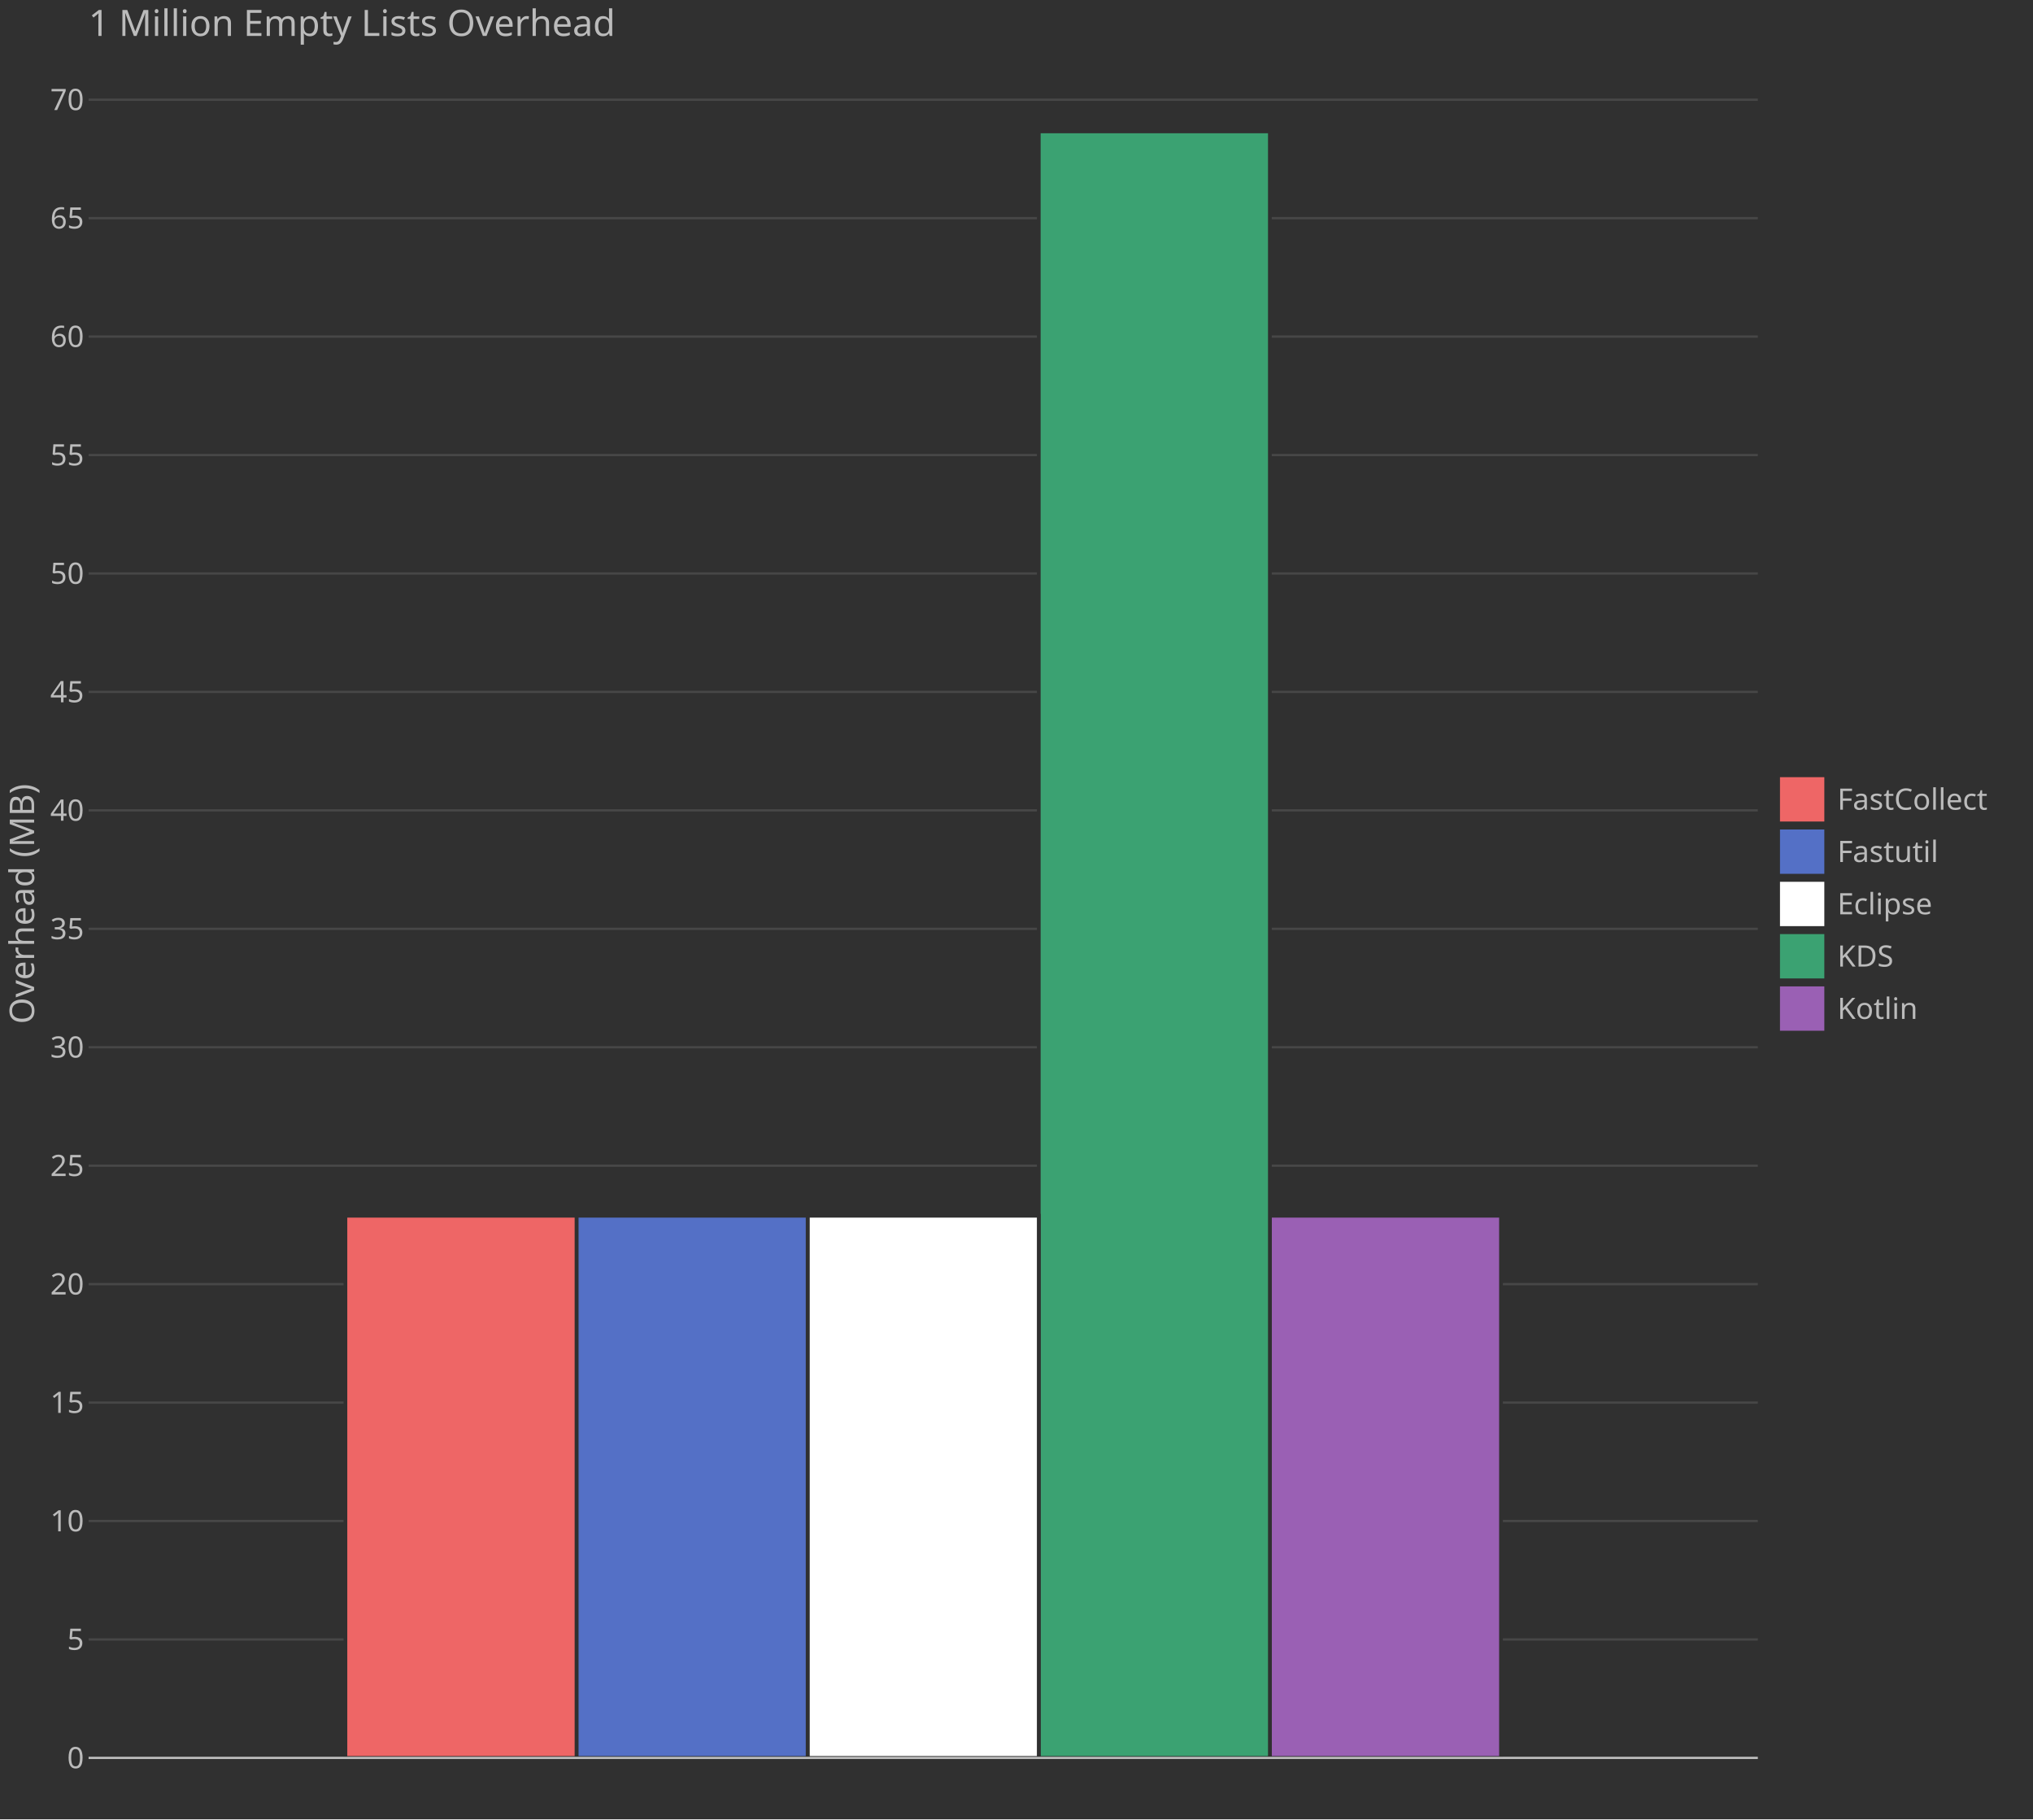
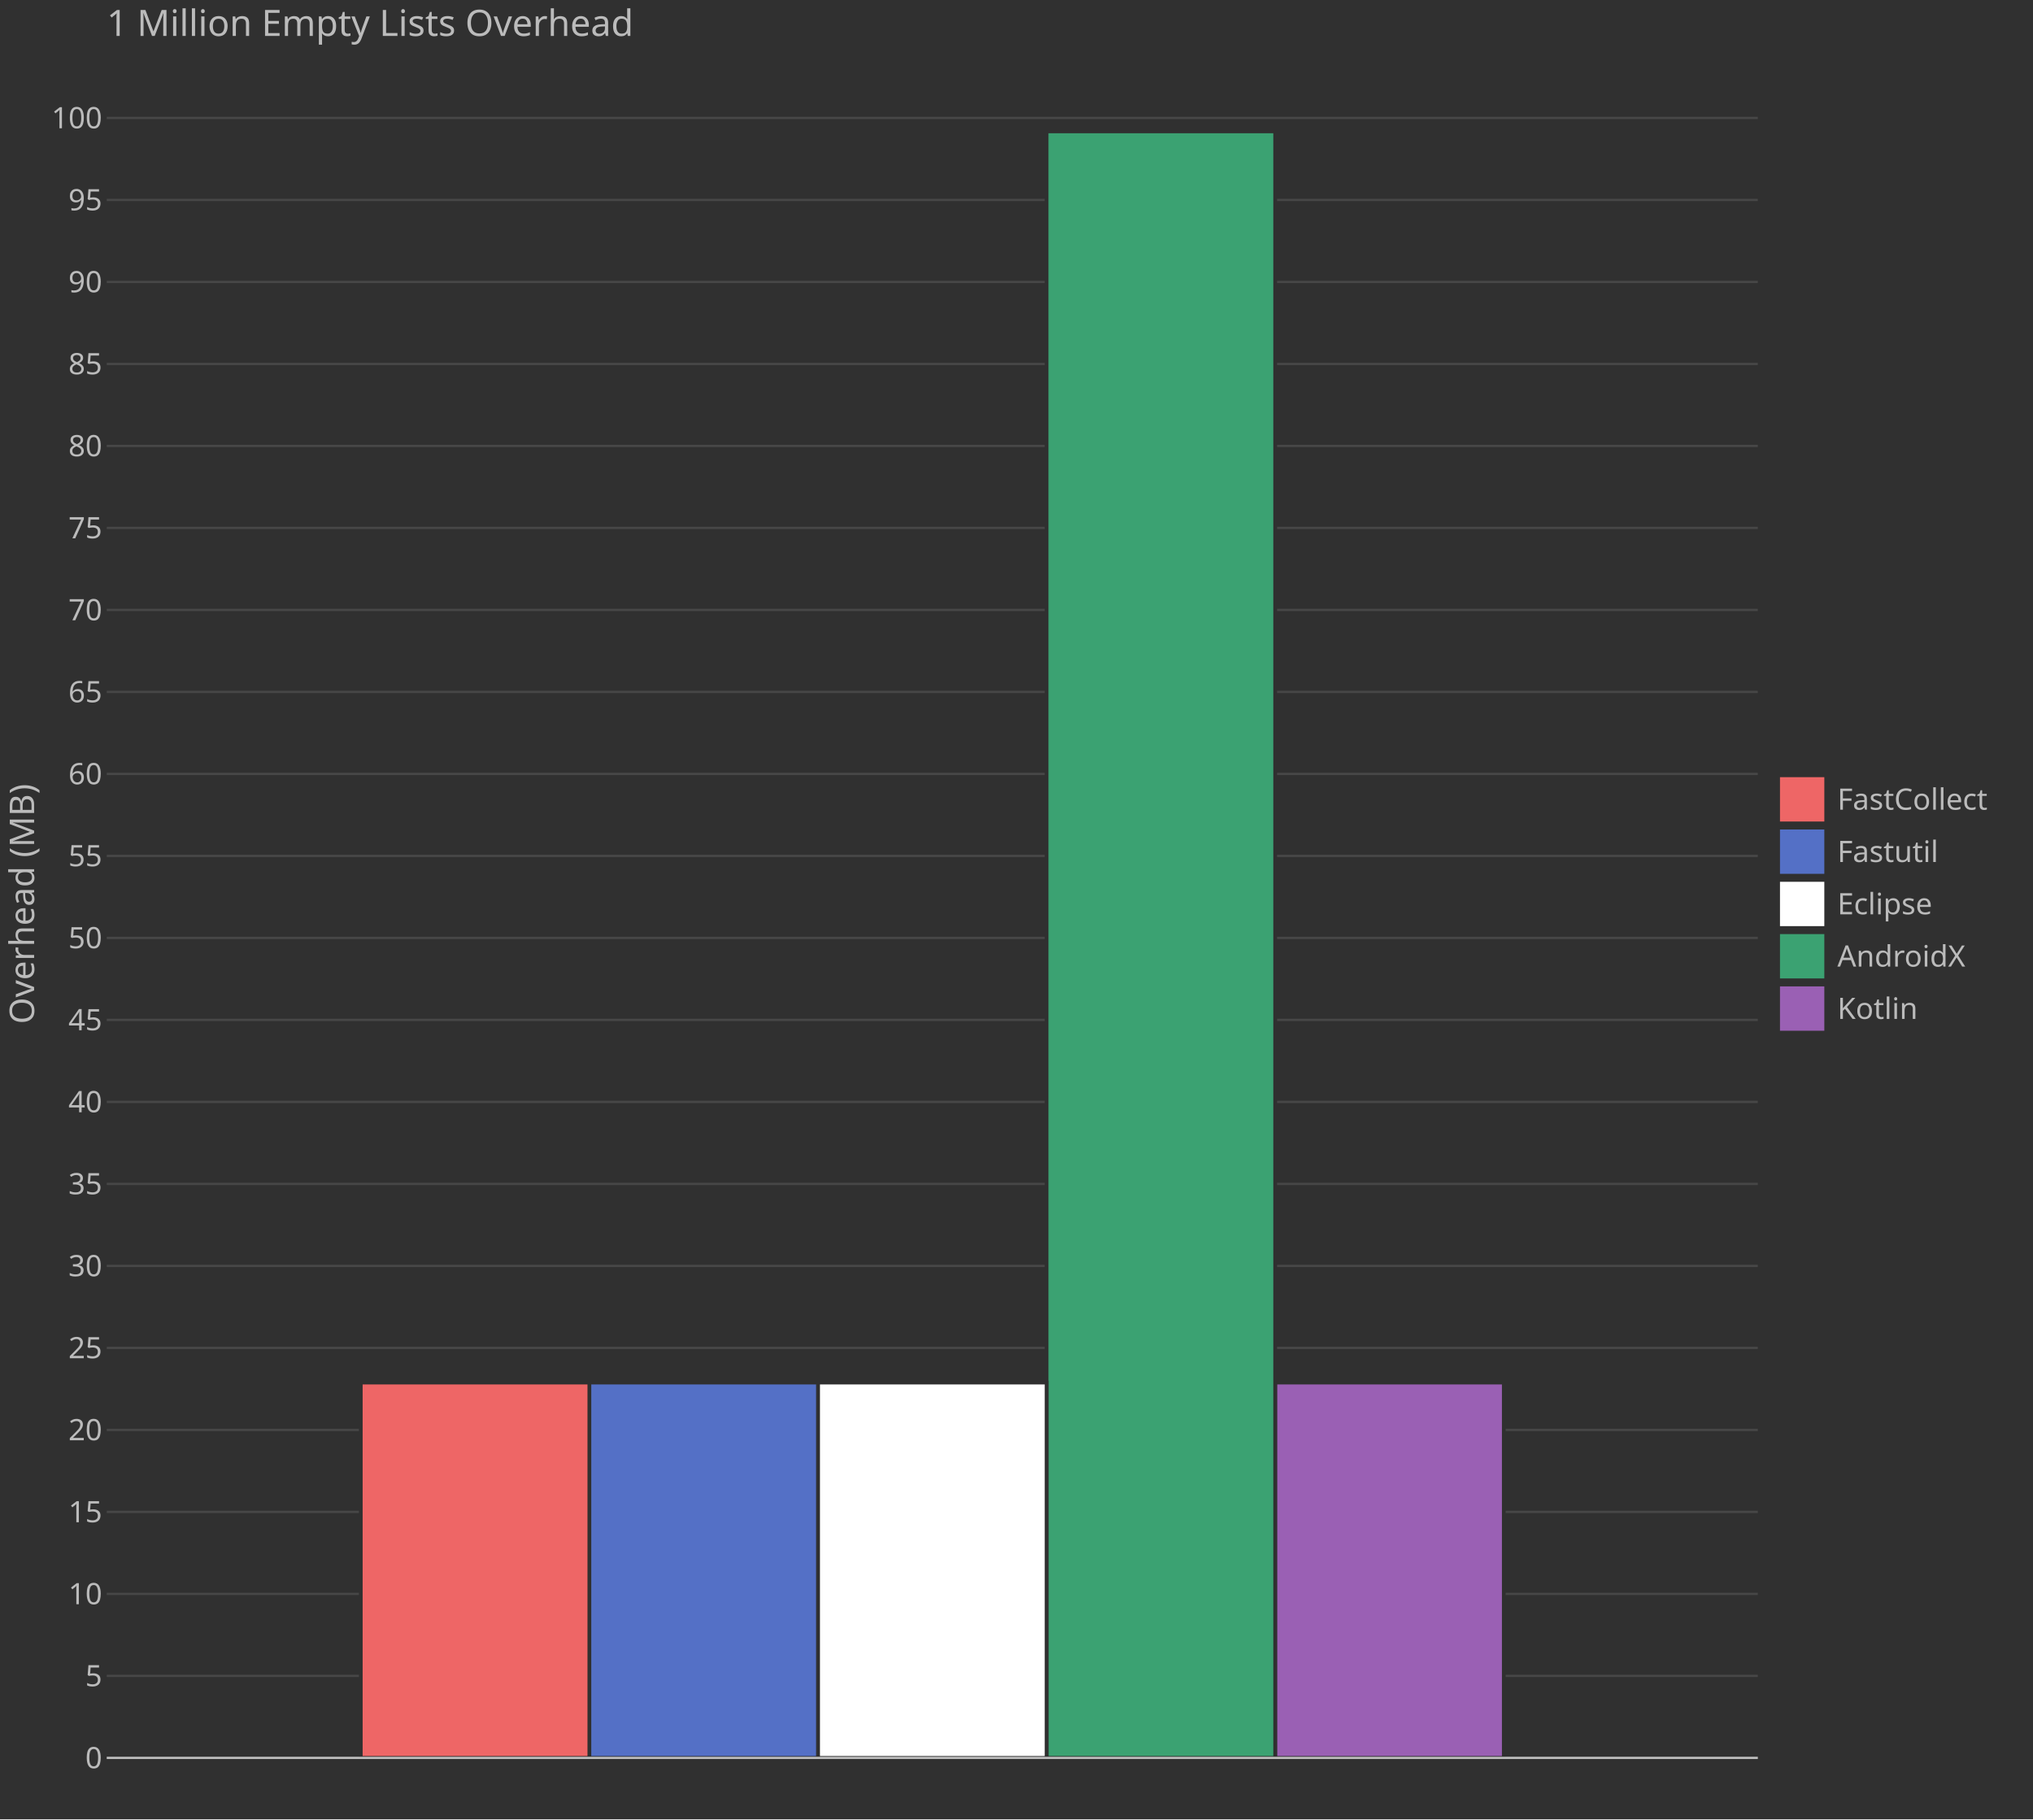
<svg xmlns="http://www.w3.org/2000/svg" display="block" class="plt-container" width="894.0" height="800.0">
  <style type="text/css">
  .plt-container {
   font-family: sans-serif;
   user-select: none;
   -webkit-user-select: none;
   -moz-user-select: none;
   -ms-user-select: none;
}
text {
   text-rendering: optimizeLegibility;
}
- #pwuz3h9 .plot-title {
+ #p5OCY8C .plot-title {
fill: #bbbbbb;
font-weight: normal;
   font-style: normal;font-family: sans-serif;
font-size: 16.0px;

}
- #pwuz3h9 .plot-subtitle {
+ #p5OCY8C .plot-subtitle {
fill: #bbbbbb;
font-weight: normal;
   font-style: normal;font-family: sans-serif;
font-size: 15.0px;

}
- #pwuz3h9 .plot-caption {
- fill: #bbbbbb;
- font-weight: normal;
-    font-style: normal;font-family: sans-serif;
- font-size: 13.0px;
- 
- }
- #pwuz3h9 .hyperlink-element {
+ #p5OCY8C .plot-caption {
+ fill: #bbbbbb;
+ font-weight: normal;
+    font-style: normal;font-family: sans-serif;
+ font-size: 13.0px;
+ 
+ }
+ #p5OCY8C .hyperlink-element {
fill: #118ed8;
font-weight: normal;
   font-style: normal;
}
- #pwuz3h9 .legend-title {
+ #p5OCY8C .legend-title {
fill: #bbbbbb;
font-weight: normal;
   font-style: normal;font-family: sans-serif;
font-size: 15.0px;

}
- #pwuz3h9 .legend-item {
- fill: #bbbbbb;
- font-weight: normal;
-    font-style: normal;font-family: sans-serif;
- font-size: 13.0px;
- 
- }
- #pwuz3h9 .axis-title-x {
+ #p5OCY8C .legend-item {
+ fill: #bbbbbb;
+ font-weight: normal;
+    font-style: normal;font-family: sans-serif;
+ font-size: 13.0px;
+ 
+ }
+ #p5OCY8C .axis-title-x {
fill: #bbbbbb;
font-weight: normal;
   font-style: normal;font-family: sans-serif;
font-size: 15.0px;

}
- #pwuz3h9 .axis-text-x {
- fill: #bbbbbb;
- font-weight: normal;
-    font-style: normal;font-family: sans-serif;
- font-size: 13.0px;
- 
- }
- #du3X7P2 .axis-tooltip-text-x {
+ #p5OCY8C .axis-text-x {
+ fill: #bbbbbb;
+ font-weight: normal;
+    font-style: normal;font-family: sans-serif;
+ font-size: 13.0px;
+ 
+ }
+ #dtXWwF7 .axis-tooltip-text-x {
fill: #303030;
font-weight: normal;
   font-style: normal;font-family: sans-serif;
font-size: 13.0px;

}
- #pwuz3h9 .axis-title-y {
+ #p5OCY8C .axis-title-y {
fill: #bbbbbb;
font-weight: normal;
   font-style: normal;font-family: sans-serif;
font-size: 15.0px;

}
- #pwuz3h9 .axis-text-y {
- fill: #bbbbbb;
- font-weight: normal;
-    font-style: normal;font-family: sans-serif;
- font-size: 13.0px;
- 
- }
- #du3X7P2 .axis-tooltip-text-y {
+ #p5OCY8C .axis-text-y {
+ fill: #bbbbbb;
+ font-weight: normal;
+    font-style: normal;font-family: sans-serif;
+ font-size: 13.0px;
+ 
+ }
+ #dtXWwF7 .axis-tooltip-text-y {
fill: #303030;
font-weight: normal;
   font-style: normal;font-family: sans-serif;
font-size: 13.0px;

}
- #pwuz3h9 .facet-strip-text-x {
- fill: #bbbbbb;
- font-weight: normal;
-    font-style: normal;font-family: sans-serif;
- font-size: 13.0px;
- 
- }
- #pwuz3h9 .facet-strip-text-y {
- fill: #bbbbbb;
- font-weight: normal;
-    font-style: normal;font-family: sans-serif;
- font-size: 13.0px;
- 
- }
- #du3X7P2 .tooltip-text {
- fill: #bbbbbb;
- font-weight: normal;
-    font-style: normal;font-family: sans-serif;
- font-size: 13.0px;
- 
- }
- #du3X7P2 .tooltip-title {
+ #p5OCY8C .facet-strip-text-x {
+ fill: #bbbbbb;
+ font-weight: normal;
+    font-style: normal;font-family: sans-serif;
+ font-size: 13.0px;
+ 
+ }
+ #p5OCY8C .facet-strip-text-y {
+ fill: #bbbbbb;
+ font-weight: normal;
+    font-style: normal;font-family: sans-serif;
+ font-size: 13.0px;
+ 
+ }
+ #dtXWwF7 .tooltip-text {
+ fill: #bbbbbb;
+ font-weight: normal;
+    font-style: normal;font-family: sans-serif;
+ font-size: 13.0px;
+ 
+ }
+ #dtXWwF7 .tooltip-title {
fill: #bbbbbb;
font-weight: bold;
   font-style: normal;font-family: sans-serif;
font-size: 13.0px;

}
- #du3X7P2 .tooltip-label {
+ #dtXWwF7 .tooltip-label {
fill: #bbbbbb;
font-weight: bold;
   font-style: normal;font-family: sans-serif;
font-size: 13.0px;

}

  </style>
-   <g id="pwuz3h9">
+   <g id="p5OCY8C">
    <path fill-rule="evenodd" fill="rgb(48,48,48)" fill-opacity="1.0" d="M0.0 0.0 L0.0 800.0 L894.0 800.0 L894.0 0.0 Z">
    </path>
    <g transform="translate(21.0 22.0 ) ">
      <g>
-         <g transform="translate(17.96121 0.0 ) ">
+         <g transform="translate(25.94182 0.0 ) ">
          <g>
          </g>
        </g>
-         <g transform="translate(17.96121 0.0 ) ">
+         <g transform="translate(25.94182 0.0 ) ">
          <g>
-             <line x1="0.0" y1="751.0" x2="734.023" y2="751.0" stroke="rgb(71,71,71)" stroke-opacity="1.0" stroke-width="1.0" fill="none">
-             </line>
-             <line x1="0.0" y1="698.918" x2="734.023" y2="698.918" stroke="rgb(71,71,71)" stroke-opacity="1.0" stroke-width="1.0" fill="none">
-             </line>
-             <line x1="0.0" y1="646.836" x2="734.023" y2="646.836" stroke="rgb(71,71,71)" stroke-opacity="1.0" stroke-width="1.0" fill="none">
-             </line>
-             <line x1="0.0" y1="594.754" x2="734.023" y2="594.754" stroke="rgb(71,71,71)" stroke-opacity="1.0" stroke-width="1.0" fill="none">
-             </line>
-             <line x1="0.0" y1="542.672" x2="734.023" y2="542.672" stroke="rgb(71,71,71)" stroke-opacity="1.0" stroke-width="1.0" fill="none">
-             </line>
-             <line x1="0.0" y1="490.59" x2="734.023" y2="490.59" stroke="rgb(71,71,71)" stroke-opacity="1.0" stroke-width="1.0" fill="none">
-             </line>
-             <line x1="0.0" y1="438.508" x2="734.023" y2="438.508" stroke="rgb(71,71,71)" stroke-opacity="1.0" stroke-width="1.0" fill="none">
-             </line>
-             <line x1="0.0" y1="386.426" x2="734.023" y2="386.426" stroke="rgb(71,71,71)" stroke-opacity="1.0" stroke-width="1.0" fill="none">
-             </line>
-             <line x1="0.0" y1="334.344" x2="734.023" y2="334.344" stroke="rgb(71,71,71)" stroke-opacity="1.0" stroke-width="1.0" fill="none">
-             </line>
-             <line x1="0.0" y1="282.262" x2="734.023" y2="282.262" stroke="rgb(71,71,71)" stroke-opacity="1.0" stroke-width="1.0" fill="none">
-             </line>
-             <line x1="0.0" y1="230.18" x2="734.023" y2="230.18" stroke="rgb(71,71,71)" stroke-opacity="1.0" stroke-width="1.0" fill="none">
-             </line>
-             <line x1="0.0" y1="178.097" x2="734.023" y2="178.097" stroke="rgb(71,71,71)" stroke-opacity="1.0" stroke-width="1.0" fill="none">
-             </line>
-             <line x1="0.0" y1="126.015" x2="734.023" y2="126.015" stroke="rgb(71,71,71)" stroke-opacity="1.0" stroke-width="1.0" fill="none">
-             </line>
-             <line x1="0.0" y1="73.933" x2="734.023" y2="73.933" stroke="rgb(71,71,71)" stroke-opacity="1.0" stroke-width="1.0" fill="none">
-             </line>
-             <line x1="0.0" y1="21.851" x2="734.023" y2="21.851" stroke="rgb(71,71,71)" stroke-opacity="1.0" stroke-width="1.0" fill="none">
+             <line x1="0.0" y1="751.0" x2="726.043" y2="751.0" stroke="rgb(71,71,71)" stroke-opacity="1.0" stroke-width="1.0" fill="none">
+             </line>
+             <line x1="0.0" y1="714.943" x2="726.043" y2="714.943" stroke="rgb(71,71,71)" stroke-opacity="1.0" stroke-width="1.0" fill="none">
+             </line>
+             <line x1="0.0" y1="678.886" x2="726.043" y2="678.886" stroke="rgb(71,71,71)" stroke-opacity="1.0" stroke-width="1.0" fill="none">
+             </line>
+             <line x1="0.0" y1="642.83" x2="726.043" y2="642.83" stroke="rgb(71,71,71)" stroke-opacity="1.0" stroke-width="1.0" fill="none">
+             </line>
+             <line x1="0.0" y1="606.773" x2="726.043" y2="606.773" stroke="rgb(71,71,71)" stroke-opacity="1.0" stroke-width="1.0" fill="none">
+             </line>
+             <line x1="0.0" y1="570.716" x2="726.043" y2="570.716" stroke="rgb(71,71,71)" stroke-opacity="1.0" stroke-width="1.0" fill="none">
+             </line>
+             <line x1="0.0" y1="534.659" x2="726.043" y2="534.659" stroke="rgb(71,71,71)" stroke-opacity="1.0" stroke-width="1.0" fill="none">
+             </line>
+             <line x1="0.0" y1="498.602" x2="726.043" y2="498.602" stroke="rgb(71,71,71)" stroke-opacity="1.0" stroke-width="1.0" fill="none">
+             </line>
+             <line x1="0.0" y1="462.546" x2="726.043" y2="462.546" stroke="rgb(71,71,71)" stroke-opacity="1.0" stroke-width="1.0" fill="none">
+             </line>
+             <line x1="0.0" y1="426.489" x2="726.043" y2="426.489" stroke="rgb(71,71,71)" stroke-opacity="1.0" stroke-width="1.0" fill="none">
+             </line>
+             <line x1="0.0" y1="390.432" x2="726.043" y2="390.432" stroke="rgb(71,71,71)" stroke-opacity="1.0" stroke-width="1.0" fill="none">
+             </line>
+             <line x1="0.0" y1="354.375" x2="726.043" y2="354.375" stroke="rgb(71,71,71)" stroke-opacity="1.0" stroke-width="1.0" fill="none">
+             </line>
+             <line x1="0.0" y1="318.318" x2="726.043" y2="318.318" stroke="rgb(71,71,71)" stroke-opacity="1.0" stroke-width="1.0" fill="none">
+             </line>
+             <line x1="0.0" y1="282.262" x2="726.043" y2="282.262" stroke="rgb(71,71,71)" stroke-opacity="1.0" stroke-width="1.0" fill="none">
+             </line>
+             <line x1="0.0" y1="246.205" x2="726.043" y2="246.205" stroke="rgb(71,71,71)" stroke-opacity="1.0" stroke-width="1.0" fill="none">
+             </line>
+             <line x1="0.0" y1="210.148" x2="726.043" y2="210.148" stroke="rgb(71,71,71)" stroke-opacity="1.0" stroke-width="1.0" fill="none">
+             </line>
+             <line x1="0.0" y1="174.091" x2="726.043" y2="174.091" stroke="rgb(71,71,71)" stroke-opacity="1.0" stroke-width="1.0" fill="none">
+             </line>
+             <line x1="0.0" y1="138.034" x2="726.043" y2="138.034" stroke="rgb(71,71,71)" stroke-opacity="1.0" stroke-width="1.0" fill="none">
+             </line>
+             <line x1="0.0" y1="101.978" x2="726.043" y2="101.978" stroke="rgb(71,71,71)" stroke-opacity="1.0" stroke-width="1.0" fill="none">
+             </line>
+             <line x1="0.0" y1="65.921" x2="726.043" y2="65.921" stroke="rgb(71,71,71)" stroke-opacity="1.0" stroke-width="1.0" fill="none">
+             </line>
+             <line x1="0.0" y1="29.864" x2="726.043" y2="29.864" stroke="rgb(71,71,71)" stroke-opacity="1.0" stroke-width="1.0" fill="none">
            </line>
          </g>
        </g>
      </g>
-       <g clip-path="url(#cs9b91r)" clip-bounds-jfx="[rect (17.961, 0.0), (734.023, 751.0)]">
-         <g transform="translate(17.96121 0.0 ) ">
+       <g clip-path="url(#cQpCFEp)" clip-bounds-jfx="[rect (25.942, 0.0), (726.043, 751.0)]">
+         <g transform="translate(25.94182 0.0 ) ">
          <g>
            <g>
-               <rect x="519.463" y="512.587" height="238.413" width="101.634" stroke="rgb(48,48,48)" stroke-opacity="1.0" fill="rgb(154,96,180)" fill-opacity="1.0" stroke-width="1.65">
+               <rect x="513.815" y="585.945" height="165.055" width="100.529" stroke="rgb(48,48,48)" stroke-opacity="1.0" fill="rgb(154,96,180)" fill-opacity="1.0" stroke-width="1.65">
              </rect>
-               <rect x="417.829" y="35.762" height="715.238" width="101.634" stroke="rgb(48,48,48)" stroke-opacity="1.0" fill="rgb(59,162,114)" fill-opacity="1.0" stroke-width="1.65">
+               <rect x="413.286" y="35.762" height="715.238" width="100.529" stroke="rgb(48,48,48)" stroke-opacity="1.0" fill="rgb(59,162,114)" fill-opacity="1.0" stroke-width="1.65">
              </rect>
-               <rect x="316.195" y="512.587" height="238.413" width="101.634" stroke="rgb(48,48,48)" stroke-opacity="1.0" fill="rgb(255,255,255)" fill-opacity="1.0" stroke-width="1.65">
+               <rect x="312.757" y="585.945" height="165.055" width="100.529" stroke="rgb(48,48,48)" stroke-opacity="1.0" fill="rgb(255,255,255)" fill-opacity="1.0" stroke-width="1.65">
              </rect>
-               <rect x="214.561" y="512.587" height="238.413" width="101.634" stroke="rgb(48,48,48)" stroke-opacity="1.0" fill="rgb(84,112,198)" fill-opacity="1.0" stroke-width="1.65">
+               <rect x="212.228" y="585.945" height="165.055" width="100.529" stroke="rgb(48,48,48)" stroke-opacity="1.0" fill="rgb(84,112,198)" fill-opacity="1.0" stroke-width="1.65">
              </rect>
-               <rect x="112.927" y="512.587" height="238.413" width="101.634" stroke="rgb(48,48,48)" stroke-opacity="1.0" fill="rgb(238,102,102)" fill-opacity="1.0" stroke-width="1.65">
+               <rect x="111.699" y="585.945" height="165.055" width="100.529" stroke="rgb(48,48,48)" stroke-opacity="1.0" fill="rgb(238,102,102)" fill-opacity="1.0" stroke-width="1.65">
              </rect>
            </g>
          </g>
        </g>
        <defs>
-           <clipPath id="cs9b91r">
-             <rect x="17.961" y="0.0" width="734.023" height="751.0">
+           <clipPath id="cQpCFEp">
+             <rect x="25.942" y="0.0" width="726.043" height="751.0">
            </rect>
          </clipPath>
        </defs>
      </g>
      <g>
-         <g transform="translate(17.96121 751.0 ) ">
-           <line x1="0.0" y1="0.0" x2="734.023" y2="0.0" stroke-width="1.0" stroke="rgb(187,187,187)" stroke-opacity="1.0">
+         <g transform="translate(25.94182 751.0 ) ">
+           <line x1="0.0" y1="0.0" x2="726.043" y2="0.0" stroke-width="1.0" stroke="rgb(187,187,187)" stroke-opacity="1.0">
          </line>
        </g>
-         <g transform="translate(17.96121 0.0 ) ">
+         <g transform="translate(25.94182 0.0 ) ">
          <g transform="translate(0.0 751.0 ) ">
            <g transform="translate(-2.0 0.0 ) ">
              <text class="axis-text-y" text-anchor="end" dy="0.35em" y="0.0">
                <tspan>0</tspan>
              </text>
            </g>
          </g>
-           <g transform="translate(0.0 698.918 ) ">
+           <g transform="translate(0.0 714.9432 ) ">
            <g transform="translate(-2.0 0.0 ) ">
              <text class="axis-text-y" text-anchor="end" dy="0.35em" y="0.0">
                <tspan>5</tspan>
              </text>
            </g>
          </g>
-           <g transform="translate(0.0 646.8359 ) ">
+           <g transform="translate(0.0 678.8864 ) ">
            <g transform="translate(-2.0 0.0 ) ">
              <text class="axis-text-y" text-anchor="end" dy="0.35em" y="0.0">
                <tspan>10</tspan>
              </text>
            </g>
          </g>
-           <g transform="translate(0.0 594.7539 ) ">
+           <g transform="translate(0.0 642.8296 ) ">
            <g transform="translate(-2.0 0.0 ) ">
              <text class="axis-text-y" text-anchor="end" dy="0.35em" y="0.0">
                <tspan>15</tspan>
              </text>
            </g>
          </g>
-           <g transform="translate(0.0 542.6718 ) ">
+           <g transform="translate(0.0 606.7728 ) ">
            <g transform="translate(-2.0 0.0 ) ">
              <text class="axis-text-y" text-anchor="end" dy="0.35em" y="0.0">
                <tspan>20</tspan>
              </text>
            </g>
          </g>
-           <g transform="translate(0.0 490.5898 ) ">
+           <g transform="translate(0.0 570.716 ) ">
            <g transform="translate(-2.0 0.0 ) ">
              <text class="axis-text-y" text-anchor="end" dy="0.35em" y="0.0">
                <tspan>25</tspan>
              </text>
            </g>
          </g>
-           <g transform="translate(0.0 438.5077 ) ">
+           <g transform="translate(0.0 534.6592 ) ">
            <g transform="translate(-2.0 0.0 ) ">
              <text class="axis-text-y" text-anchor="end" dy="0.35em" y="0.0">
                <tspan>30</tspan>
              </text>
            </g>
          </g>
-           <g transform="translate(0.0 386.4257 ) ">
+           <g transform="translate(0.0 498.6024 ) ">
            <g transform="translate(-2.0 0.0 ) ">
              <text class="axis-text-y" text-anchor="end" dy="0.35em" y="0.0">
                <tspan>35</tspan>
              </text>
            </g>
          </g>
-           <g transform="translate(0.0 334.3436 ) ">
+           <g transform="translate(0.0 462.5456 ) ">
            <g transform="translate(-2.0 0.0 ) ">
              <text class="axis-text-y" text-anchor="end" dy="0.35em" y="0.0">
                <tspan>40</tspan>
              </text>
            </g>
          </g>
+           <g transform="translate(0.0 426.4888 ) ">
+             <g transform="translate(-2.0 0.0 ) ">
+               <text class="axis-text-y" text-anchor="end" dy="0.35em" y="0.0">
+                 <tspan>45</tspan>
+               </text>
+             </g>
+           </g>
+           <g transform="translate(0.0 390.432 ) ">
+             <g transform="translate(-2.0 0.0 ) ">
+               <text class="axis-text-y" text-anchor="end" dy="0.35em" y="0.0">
+                 <tspan>50</tspan>
+               </text>
+             </g>
+           </g>
+           <g transform="translate(0.0 354.3752 ) ">
+             <g transform="translate(-2.0 0.0 ) ">
+               <text class="axis-text-y" text-anchor="end" dy="0.35em" y="0.0">
+                 <tspan>55</tspan>
+               </text>
+             </g>
+           </g>
+           <g transform="translate(0.0 318.3184 ) ">
+             <g transform="translate(-2.0 0.0 ) ">
+               <text class="axis-text-y" text-anchor="end" dy="0.35em" y="0.0">
+                 <tspan>60</tspan>
+               </text>
+             </g>
+           </g>
          <g transform="translate(0.0 282.2616 ) ">
            <g transform="translate(-2.0 0.0 ) ">
              <text class="axis-text-y" text-anchor="end" dy="0.35em" y="0.0">
-                 <tspan>45</tspan>
-               </text>
-             </g>
-           </g>
-           <g transform="translate(0.0 230.1795 ) ">
-             <g transform="translate(-2.0 0.0 ) ">
-               <text class="axis-text-y" text-anchor="end" dy="0.35em" y="0.0">
-                 <tspan>50</tspan>
-               </text>
-             </g>
-           </g>
-           <g transform="translate(0.0 178.0975 ) ">
-             <g transform="translate(-2.0 0.0 ) ">
-               <text class="axis-text-y" text-anchor="end" dy="0.35em" y="0.0">
-                 <tspan>55</tspan>
-               </text>
-             </g>
-           </g>
-           <g transform="translate(0.0 126.0154 ) ">
-             <g transform="translate(-2.0 0.0 ) ">
-               <text class="axis-text-y" text-anchor="end" dy="0.35em" y="0.0">
-                 <tspan>60</tspan>
-               </text>
-             </g>
-           </g>
-           <g transform="translate(0.0 73.93337 ) ">
-             <g transform="translate(-2.0 0.0 ) ">
-               <text class="axis-text-y" text-anchor="end" dy="0.35em" y="0.0">
                <tspan>65</tspan>
              </text>
            </g>
          </g>
-           <g transform="translate(0.0 21.85132 ) ">
+           <g transform="translate(0.0 246.2048 ) ">
            <g transform="translate(-2.0 0.0 ) ">
              <text class="axis-text-y" text-anchor="end" dy="0.35em" y="0.0">
                <tspan>70</tspan>
+               </text>
+             </g>
+           </g>
+           <g transform="translate(0.0 210.148 ) ">
+             <g transform="translate(-2.0 0.0 ) ">
+               <text class="axis-text-y" text-anchor="end" dy="0.35em" y="0.0">
+                 <tspan>75</tspan>
+               </text>
+             </g>
+           </g>
+           <g transform="translate(0.0 174.0912 ) ">
+             <g transform="translate(-2.0 0.0 ) ">
+               <text class="axis-text-y" text-anchor="end" dy="0.35em" y="0.0">
+                 <tspan>80</tspan>
+               </text>
+             </g>
+           </g>
+           <g transform="translate(0.0 138.0344 ) ">
+             <g transform="translate(-2.0 0.0 ) ">
+               <text class="axis-text-y" text-anchor="end" dy="0.35em" y="0.0">
+                 <tspan>85</tspan>
+               </text>
+             </g>
+           </g>
+           <g transform="translate(0.0 101.9775 ) ">
+             <g transform="translate(-2.0 0.0 ) ">
+               <text class="axis-text-y" text-anchor="end" dy="0.35em" y="0.0">
+                 <tspan>90</tspan>
+               </text>
+             </g>
+           </g>
+           <g transform="translate(0.0 65.92074 ) ">
+             <g transform="translate(-2.0 0.0 ) ">
+               <text class="axis-text-y" text-anchor="end" dy="0.35em" y="0.0">
+                 <tspan>95</tspan>
+               </text>
+             </g>
+           </g>
+           <g transform="translate(0.0 29.86394 ) ">
+             <g transform="translate(-2.0 0.0 ) ">
+               <text class="axis-text-y" text-anchor="end" dy="0.35em" y="0.0">
+                 <tspan>100</tspan>
              </text>
            </g>
          </g>
        </g>
      </g>
    </g>
-     <g transform="translate(38.96121 15.8 ) ">
+     <g transform="translate(46.94182 15.8 ) ">
      <text class="plot-title" y="0.0">
        <tspan>1 Million Empty Lists Overhead</tspan>
      </text>
    </g>
    <g transform="translate(15.0 397.5 ) rotate(-90.0 ) ">
      <text class="axis-title-y" y="0.0" text-anchor="middle">
        <tspan>Overhead (MB)</tspan>
      </text>
    </g>
-     <g transform="translate(405.9729 794.0 ) ">
+     <g transform="translate(409.9632 794.0 ) ">
    </g>
    <g transform="translate(775.9845 335.0 ) ">
      <rect x="0.0" y="0.0" height="125.0" width="115.015" stroke="rgb(187,187,187)" stroke-opacity="1.0" stroke-width="0.0" fill="rgb(48,48,48)" fill-opacity="1.0">
      </rect>
      <g transform="translate(5.0 5.0 ) ">
        <g transform="">
          <g transform="">
            <g>
              <g transform="translate(1.0 1.0 ) ">
                <g>
                  <rect x="0.0" y="0.0" height="21.0" width="21.0" stroke="rgb(48,48,48)" stroke-opacity="1.0" fill="rgb(238,102,102)" fill-opacity="1.0" stroke-width="1.5">
                  </rect>
                </g>
              </g>
            </g>
            <g transform="translate(26.9903 11.5 ) ">
              <text class="legend-item" y="0.0" dy="0.35em">
                <tspan>FastCollect</tspan>
              </text>
            </g>
          </g>
          <g transform="translate(0.0 23.0 ) ">
            <g>
              <g transform="translate(1.0 1.0 ) ">
                <g>
                  <rect x="0.0" y="0.0" height="21.0" width="21.0" stroke="rgb(48,48,48)" stroke-opacity="1.0" fill="rgb(84,112,198)" fill-opacity="1.0" stroke-width="1.5">
                  </rect>
                </g>
              </g>
            </g>
            <g transform="translate(26.9903 11.5 ) ">
              <text class="legend-item" y="0.0" dy="0.35em">
                <tspan>Fastutil</tspan>
              </text>
            </g>
          </g>
          <g transform="translate(0.0 46.0 ) ">
            <g>
              <g transform="translate(1.0 1.0 ) ">
                <g>
                  <rect x="0.0" y="0.0" height="21.0" width="21.0" stroke="rgb(48,48,48)" stroke-opacity="1.0" fill="rgb(255,255,255)" fill-opacity="1.0" stroke-width="1.5">
                  </rect>
                </g>
              </g>
            </g>
            <g transform="translate(26.9903 11.5 ) ">
              <text class="legend-item" y="0.0" dy="0.35em">
                <tspan>Eclipse</tspan>
              </text>
            </g>
          </g>
          <g transform="translate(0.0 69.0 ) ">
            <g>
              <g transform="translate(1.0 1.0 ) ">
                <g>
                  <rect x="0.0" y="0.0" height="21.0" width="21.0" stroke="rgb(48,48,48)" stroke-opacity="1.0" fill="rgb(59,162,114)" fill-opacity="1.0" stroke-width="1.5">
                  </rect>
                </g>
              </g>
            </g>
            <g transform="translate(26.9903 11.5 ) ">
              <text class="legend-item" y="0.0" dy="0.35em">
-                 <tspan>KDS</tspan>
+                 <tspan>AndroidX</tspan>
              </text>
            </g>
          </g>
          <g transform="translate(0.0 92.0 ) ">
            <g>
              <g transform="translate(1.0 1.0 ) ">
                <g>
                  <rect x="0.0" y="0.0" height="21.0" width="21.0" stroke="rgb(48,48,48)" stroke-opacity="1.0" fill="rgb(154,96,180)" fill-opacity="1.0" stroke-width="1.5">
                  </rect>
                </g>
              </g>
            </g>
            <g transform="translate(26.9903 11.5 ) ">
              <text class="legend-item" y="0.0" dy="0.35em">
                <tspan>Kotlin</tspan>
              </text>
            </g>
          </g>
        </g>
      </g>
    </g>
    <path fill="rgb(0,0,0)" fill-opacity="0.0" stroke="rgb(187,187,187)" stroke-opacity="1.0" stroke-width="0.0" d="M0.0 0.0 L0.0 800.0 L894.0 800.0 L894.0 0.0 Z" pointer-events="none">
    </path>
  </g>
-   <g id="du3X7P2">
+   <g id="dtXWwF7">
  </g>
</svg>
